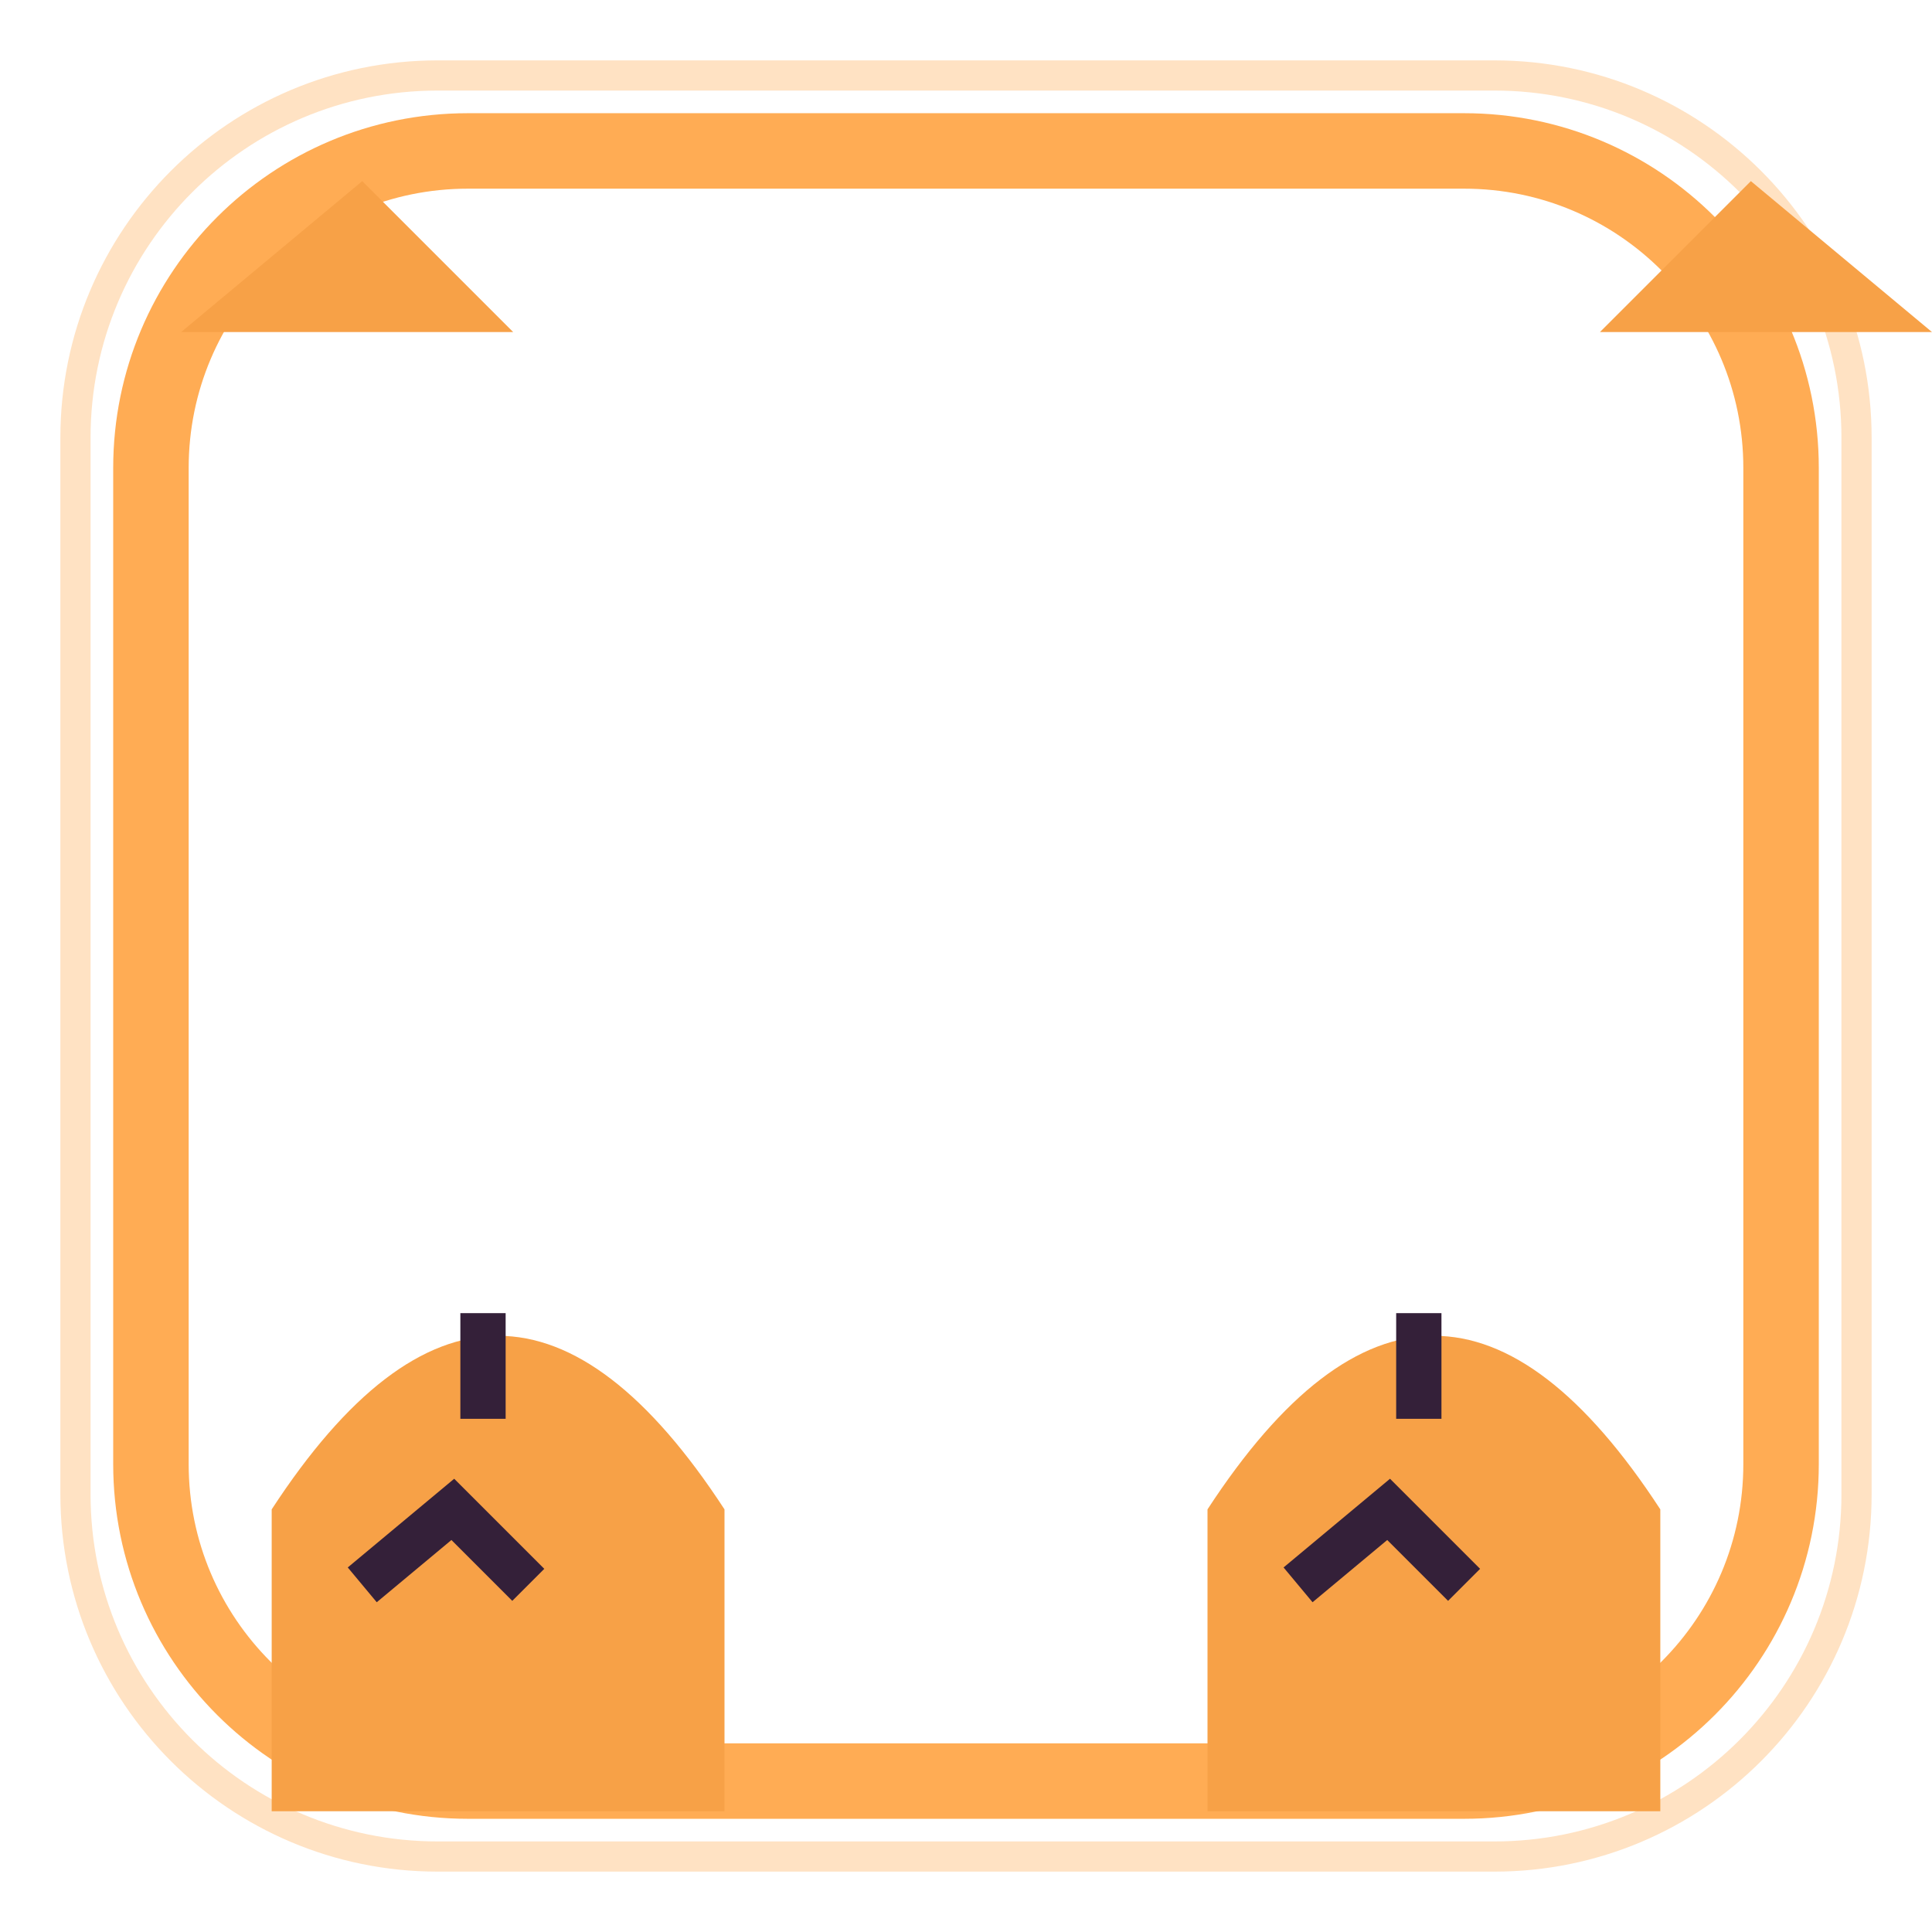
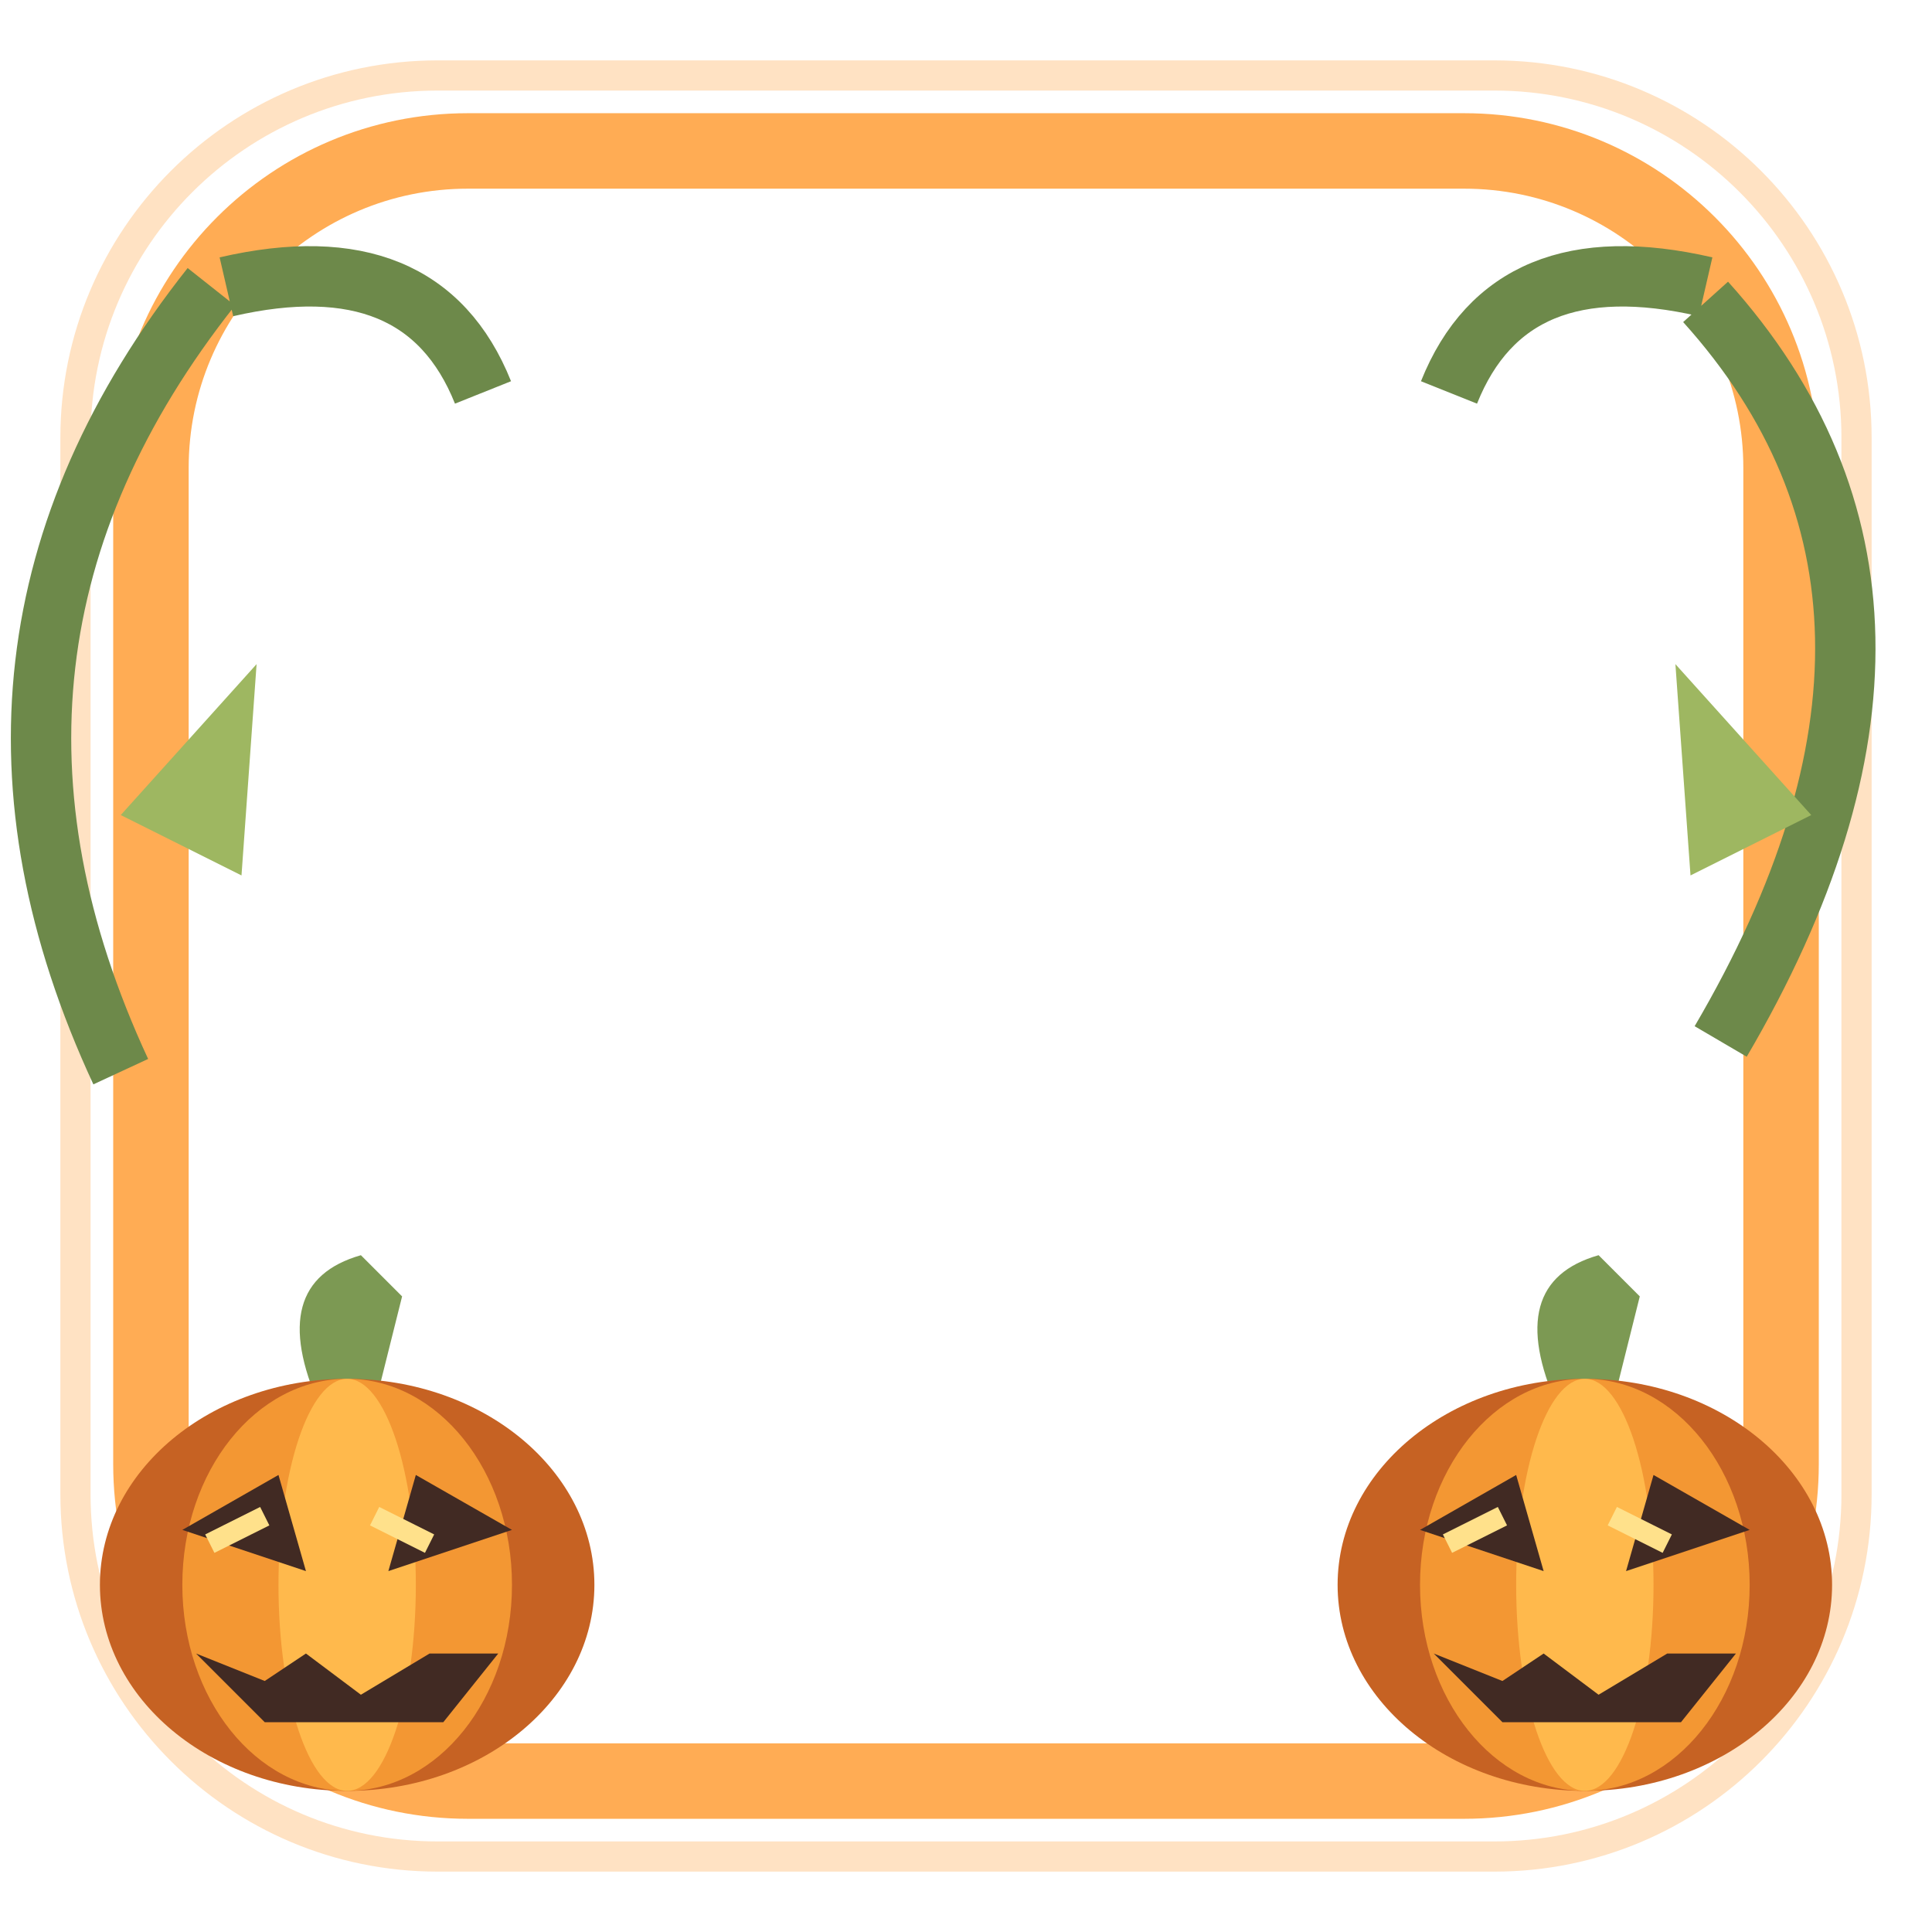
<svg xmlns="http://www.w3.org/2000/svg" viewBox="0 0 128 128">
  <rect x="10" y="10" width="108" height="108" rx="21" fill="none" stroke="#ffac54" stroke-width="5" />
  <rect x="5" y="5" width="118" height="118" rx="24" fill="none" stroke="#ffac54" stroke-opacity=".35" stroke-width="2" />
-   <path d="m12 22 12-10 10 10m72 0 10-10 12 10M18 100q15-23 30 0v20H18Zm62 0q15-23 30 0v20H80Z" fill="#f7a147" />
-   <path d="m24 105 6-5 5 5m51 0 6-5 5 5M32 94v-7m62 7v-7" stroke="#342039" stroke-width="3" fill="none" />
+   <g transform="translate(23 105) scale(0.91)">
+     <path d="M-2-13q-4-9 3-11l3 3-2 8" fill="#7c9953" />
+     <ellipse rx="18" ry="15" fill="#c66223" />
+     <ellipse rx="12" ry="15" fill="#f39733" />
+     <ellipse rx="5" ry="15" fill="#ffb94c" />
+     <path d="m-12-4 7-4 2 7m15-3-7-4-2 7M-11 5l5 2 3-2 4 3 5-3 5 0-4 5H-6Z" fill="#412a23" />
+     <path d="m-10-3 4-2m12 2-4-2" stroke="#ffe18b" stroke-width="1.5" />
+   </g>
+   <g transform="translate(105 105) scale(0.91)">
+     <path d="M-2-13q-4-9 3-11l3 3-2 8" fill="#7c9953" />
+     <ellipse rx="18" ry="15" fill="#c66223" />
+     <ellipse rx="12" ry="15" fill="#f39733" />
+     <ellipse rx="5" ry="15" fill="#ffb94c" />
+     <path d="m-12-4 7-4 2 7m15-3-7-4-2 7M-11 5l5 2 3-2 4 3 5-3 5 0-4 5H-6Z" fill="#412a23" />
+     <path d="m-10-3 4-2m12 2-4-2" stroke="#ffe18b" stroke-width="1.5" />
+   </g>
+   <path d="M8 71Q-5 43 14 19m100 50q17-29-1-49M15 19q13-3 17 7m81-7q-13-3-17 7" stroke="#6d894a" stroke-width="4" fill="none" />
+   <path d="m8 54 9-10-1 14m104-4-9-10 1 14" fill="#9eb761" />
</svg>
